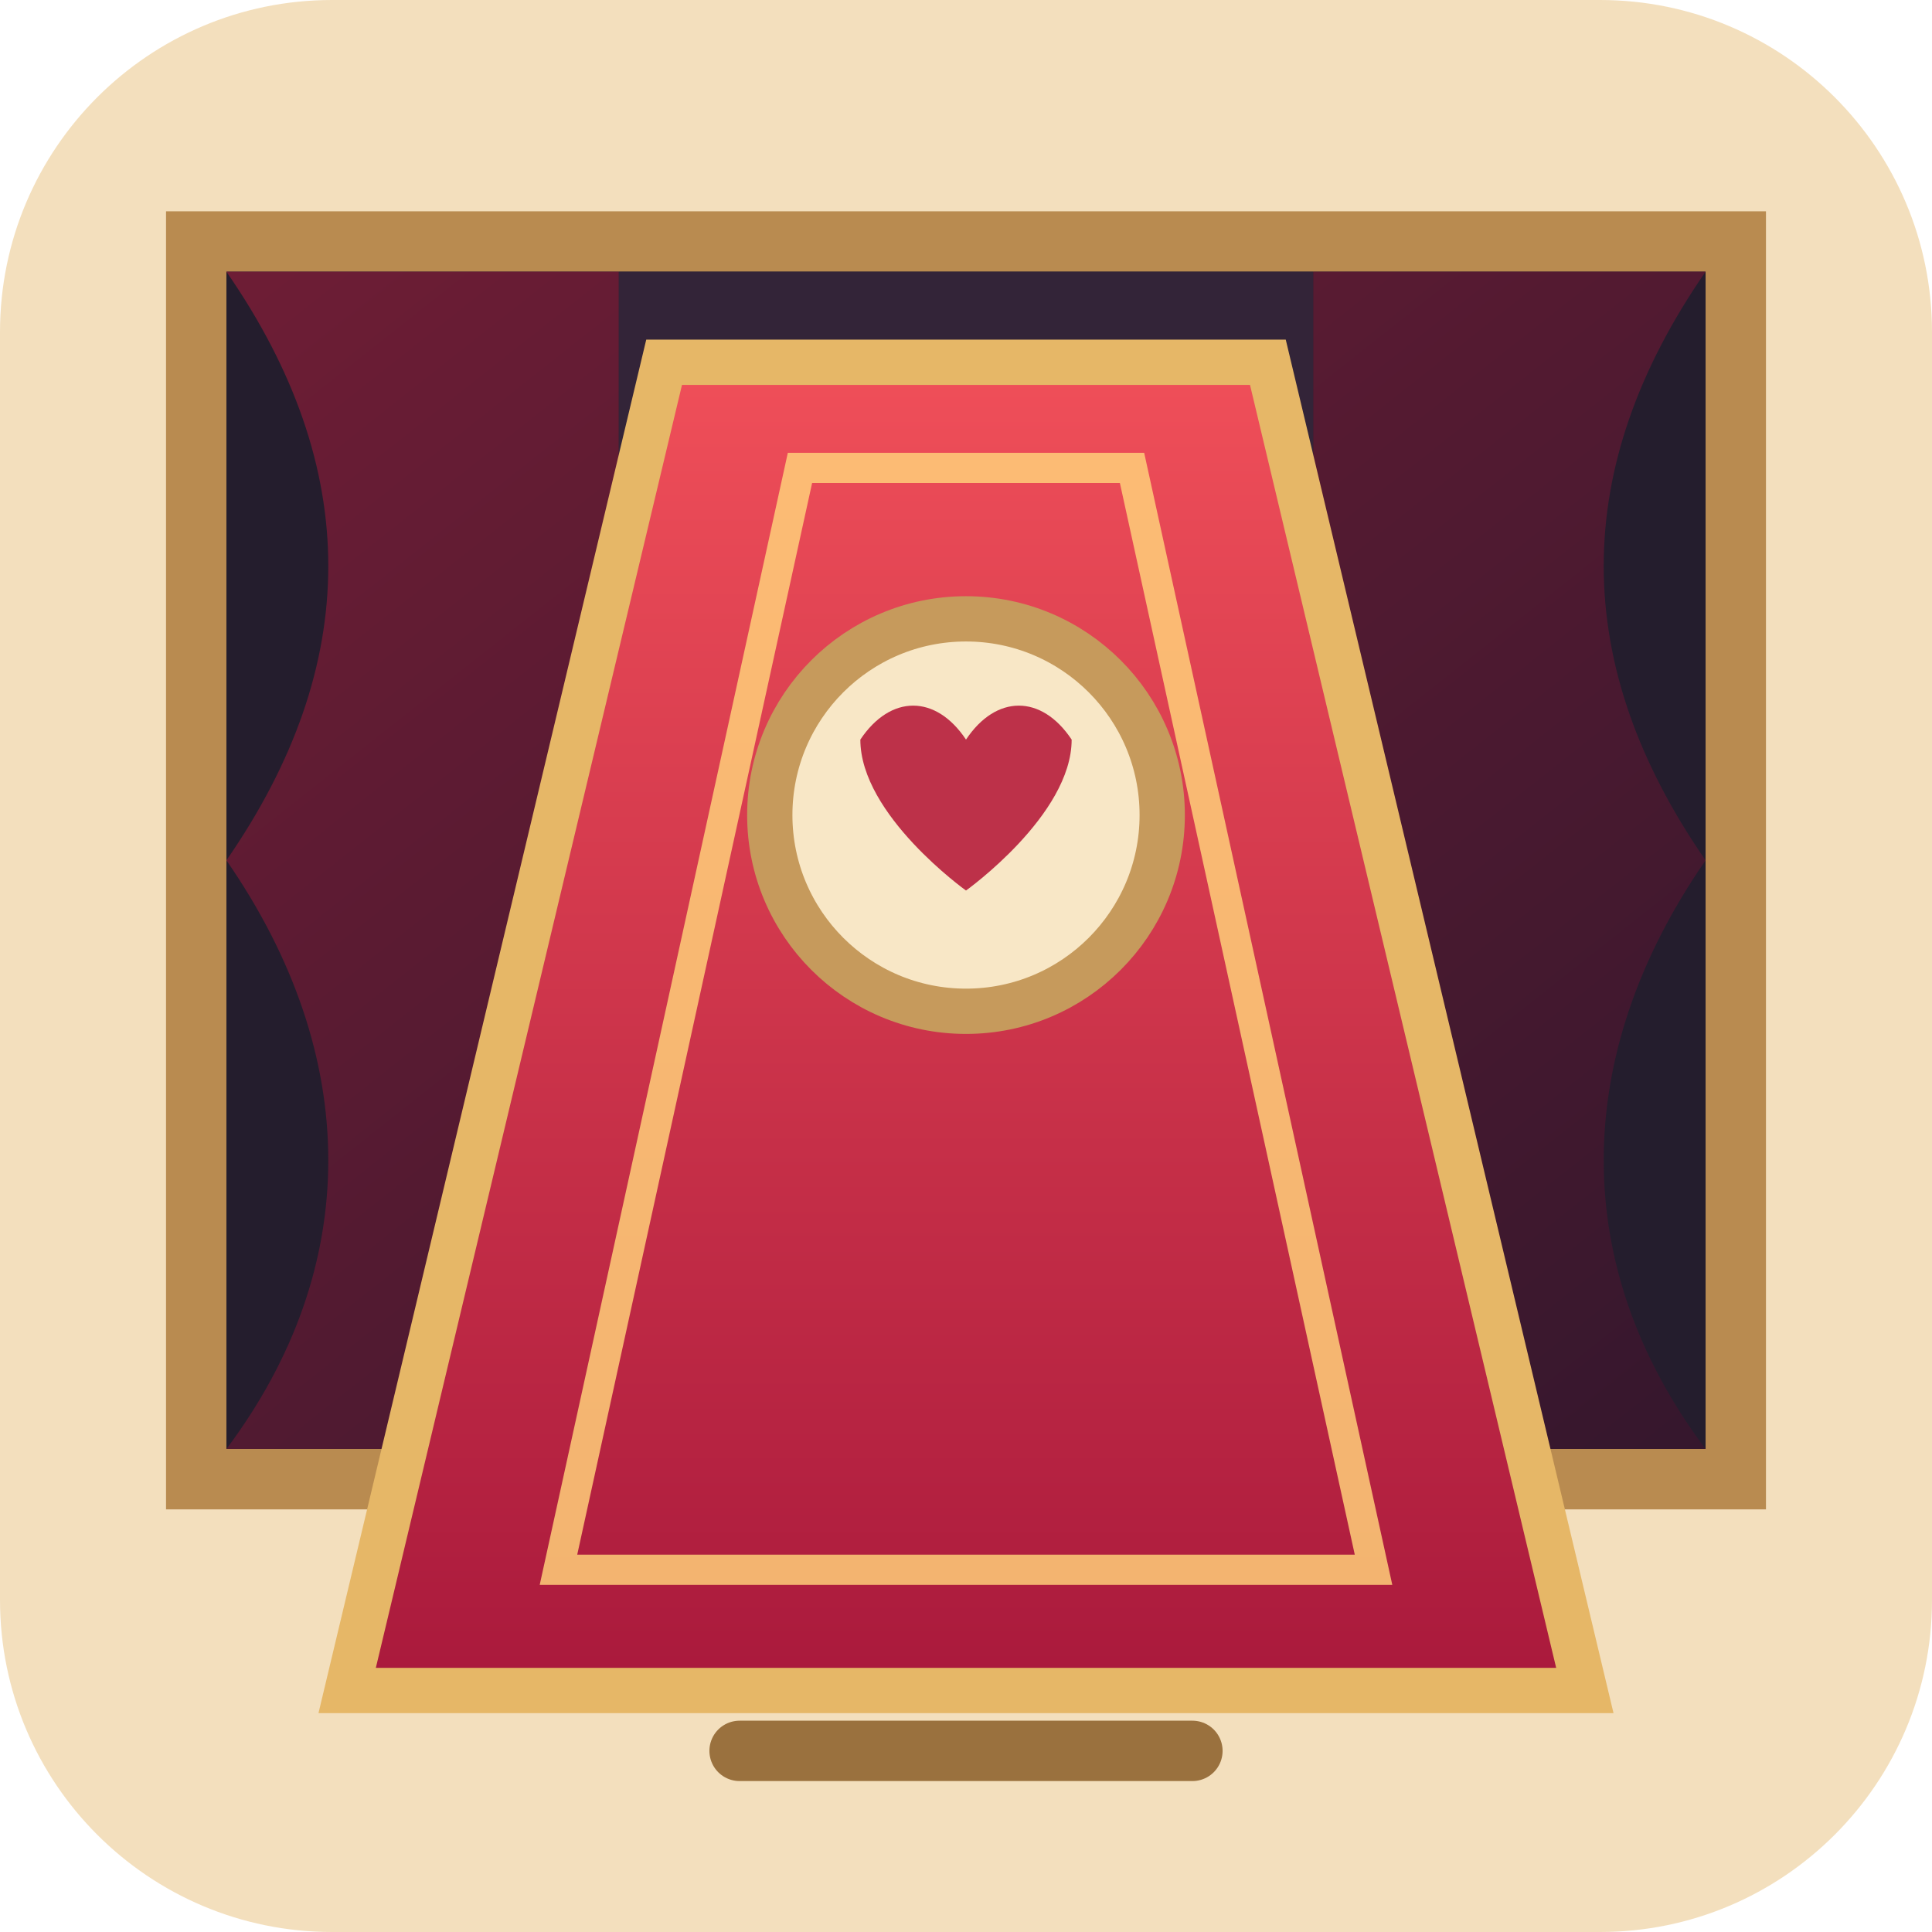
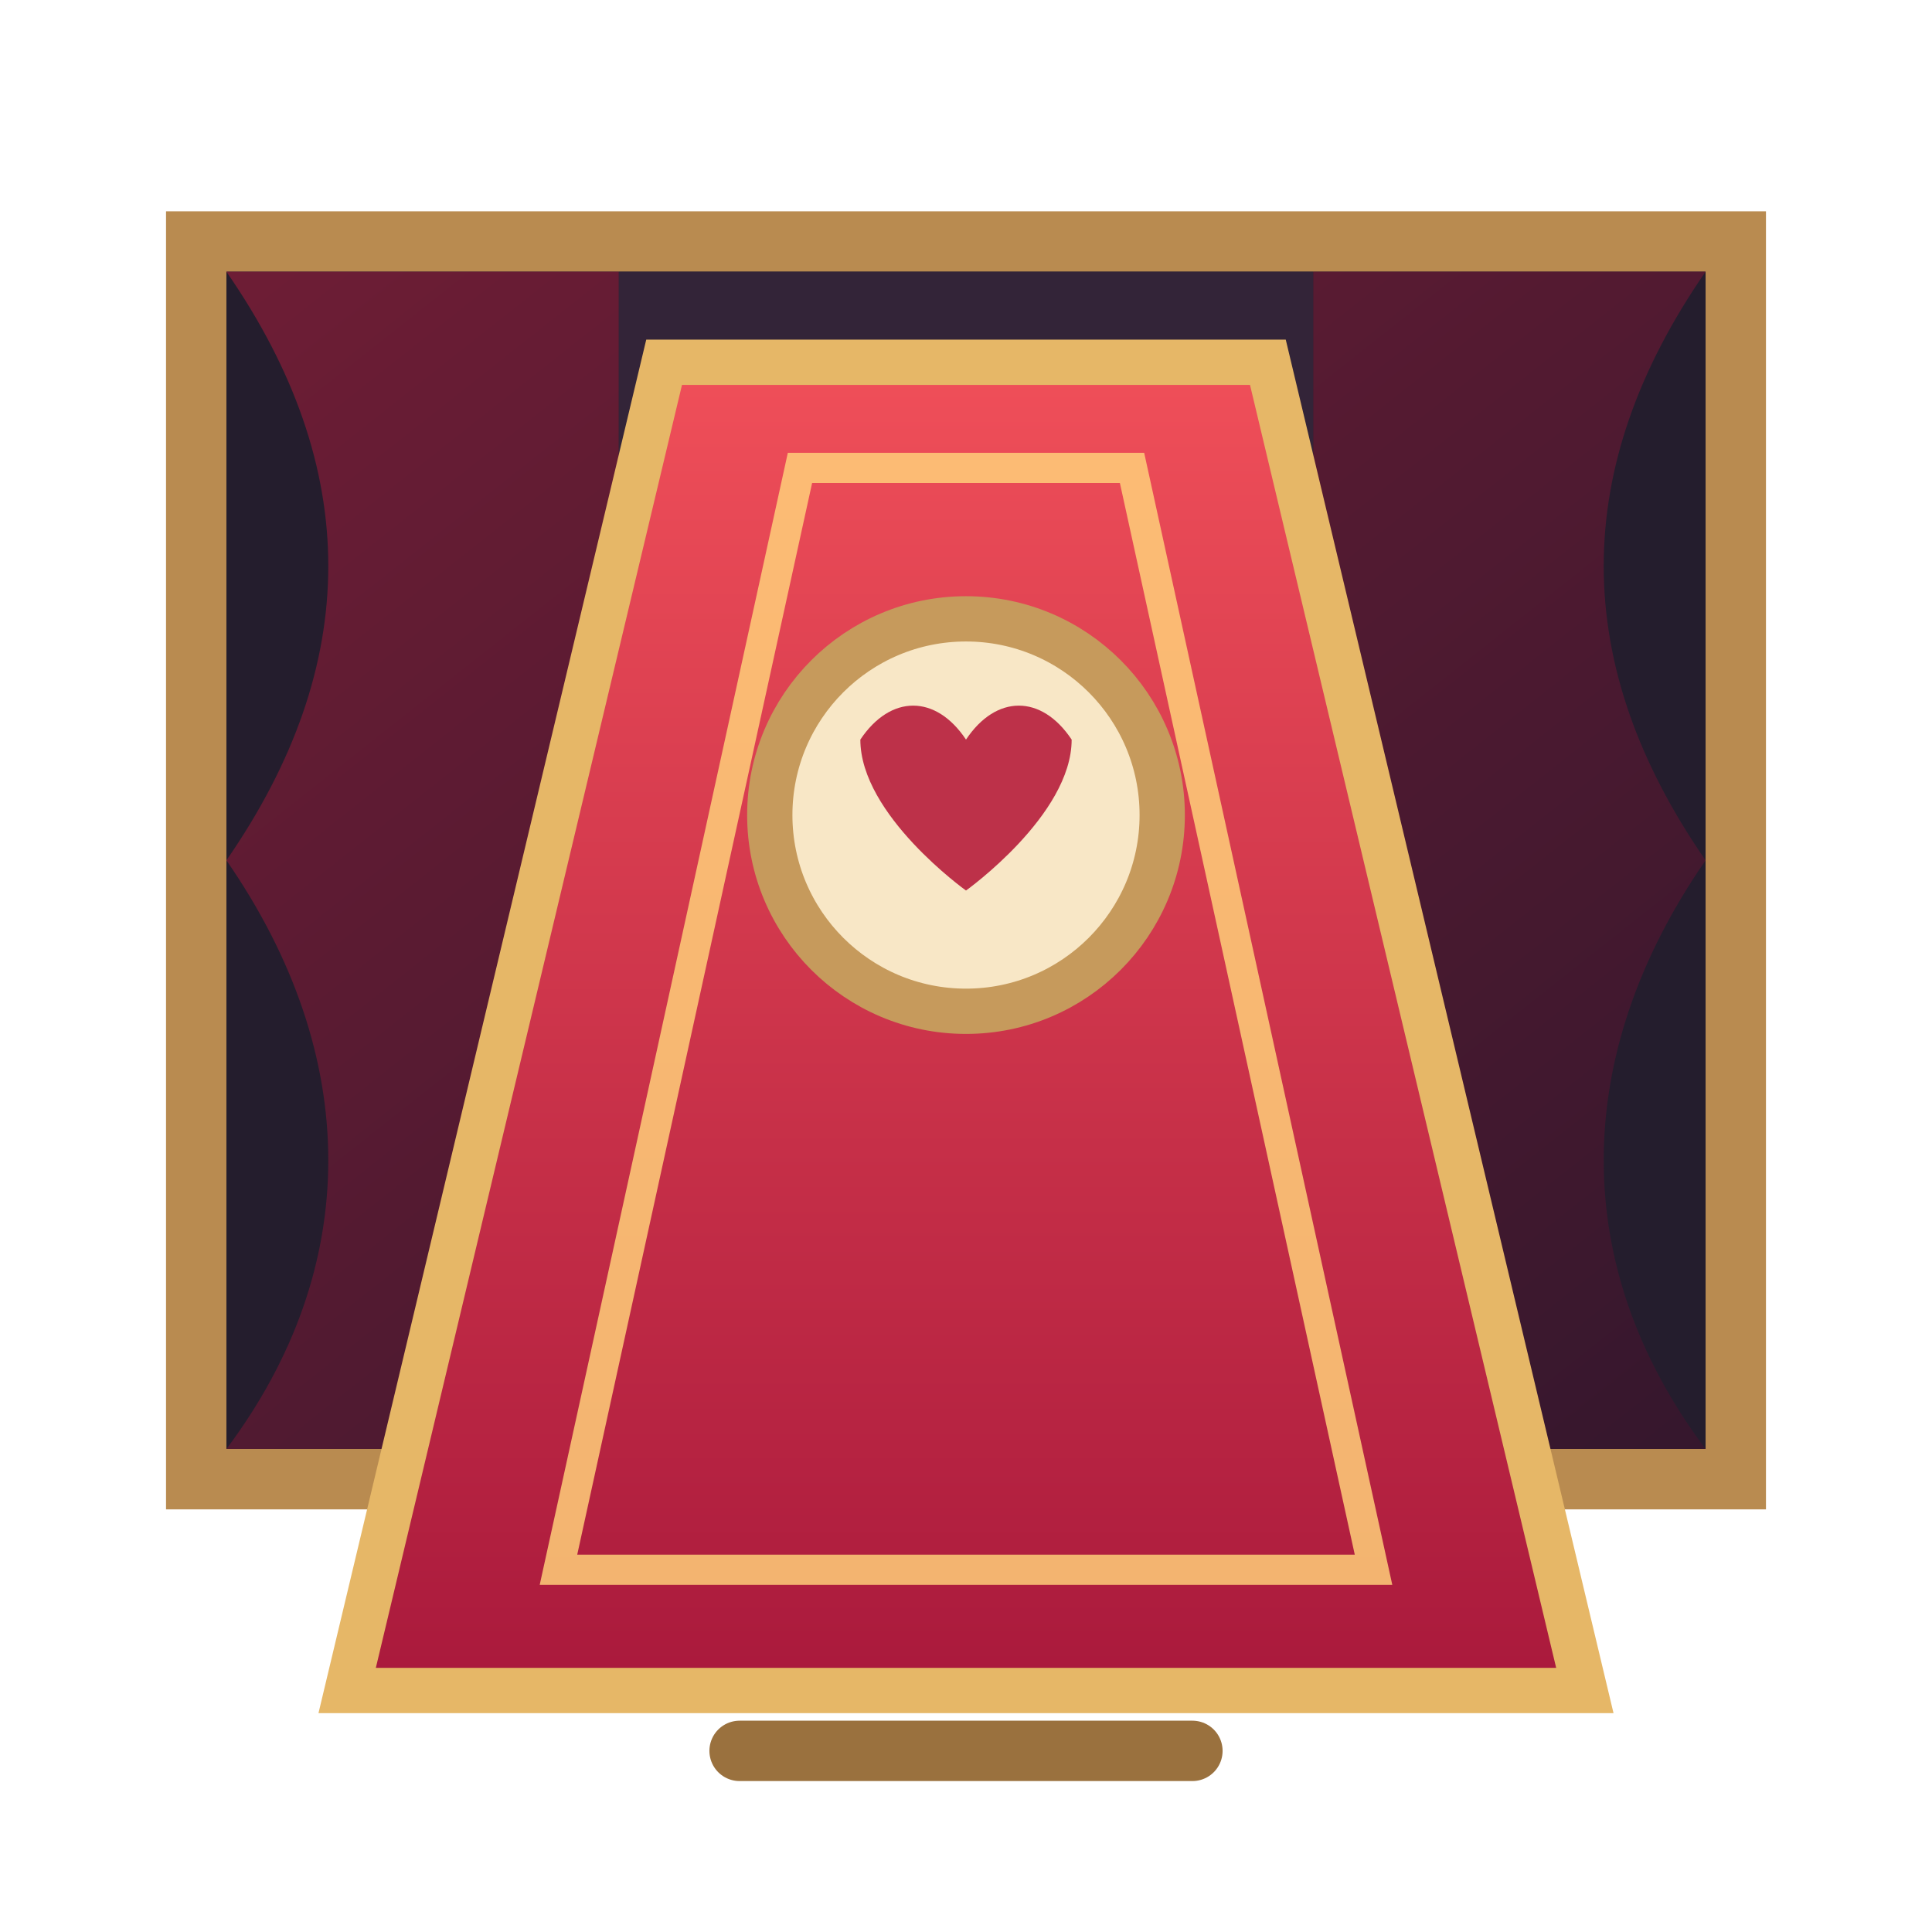
<svg xmlns="http://www.w3.org/2000/svg" viewBox="0 0 128 128" role="img" aria-label="Red Carpet Theater">
  <defs>
    <linearGradient id="curtain" x1="0" x2="1" y1="0" y2="1">
      <stop offset="0" stop-color="#6e1d35" />
      <stop offset="1" stop-color="#35172d" />
    </linearGradient>
    <linearGradient id="carpet" x1="0" x2="0" y1="0" y2="1">
      <stop offset="0" stop-color="#f04f59" />
      <stop offset="1" stop-color="#a9193c" />
    </linearGradient>
  </defs>
-   <rect width="128" height="128" rx="22" fill="#f3dfbd" />
+   <rect width="128" height="128" rx="22" fill="none" />
  <path d="M13 16h102v82H13z" fill="#241d2d" stroke="#b98b50" stroke-width="4" />
  <path d="M15 18h26v78H15c9-12 9-26 0-39 9-13 9-26 0-39Zm98 0H87v78h26c-9-12-9-26 0-39-9-13-9-26 0-39Z" fill="url(#curtain)" />
  <path d="M41 18h46v78H41z" fill="#332438" />
  <path d="M44 24h40L105 112H23z" fill="url(#carpet)" stroke="#e6b767" stroke-width="3" />
  <path d="M53 31h22l16 73H37z" fill="none" stroke="#ffcf79" stroke-width="2" opacity=".85" />
  <circle cx="64" cy="54" r="13" fill="#f8e7c6" stroke="#c69a5c" stroke-width="3" />
  <path d="M57 49c2-3 5-3 7 0 2-3 5-3 7 0 0 5-7 10-7 10s-7-5-7-10Z" fill="#bd3149" />
  <path d="M49 116h30" stroke="#9a713e" stroke-width="4" stroke-linecap="round" />
</svg>
